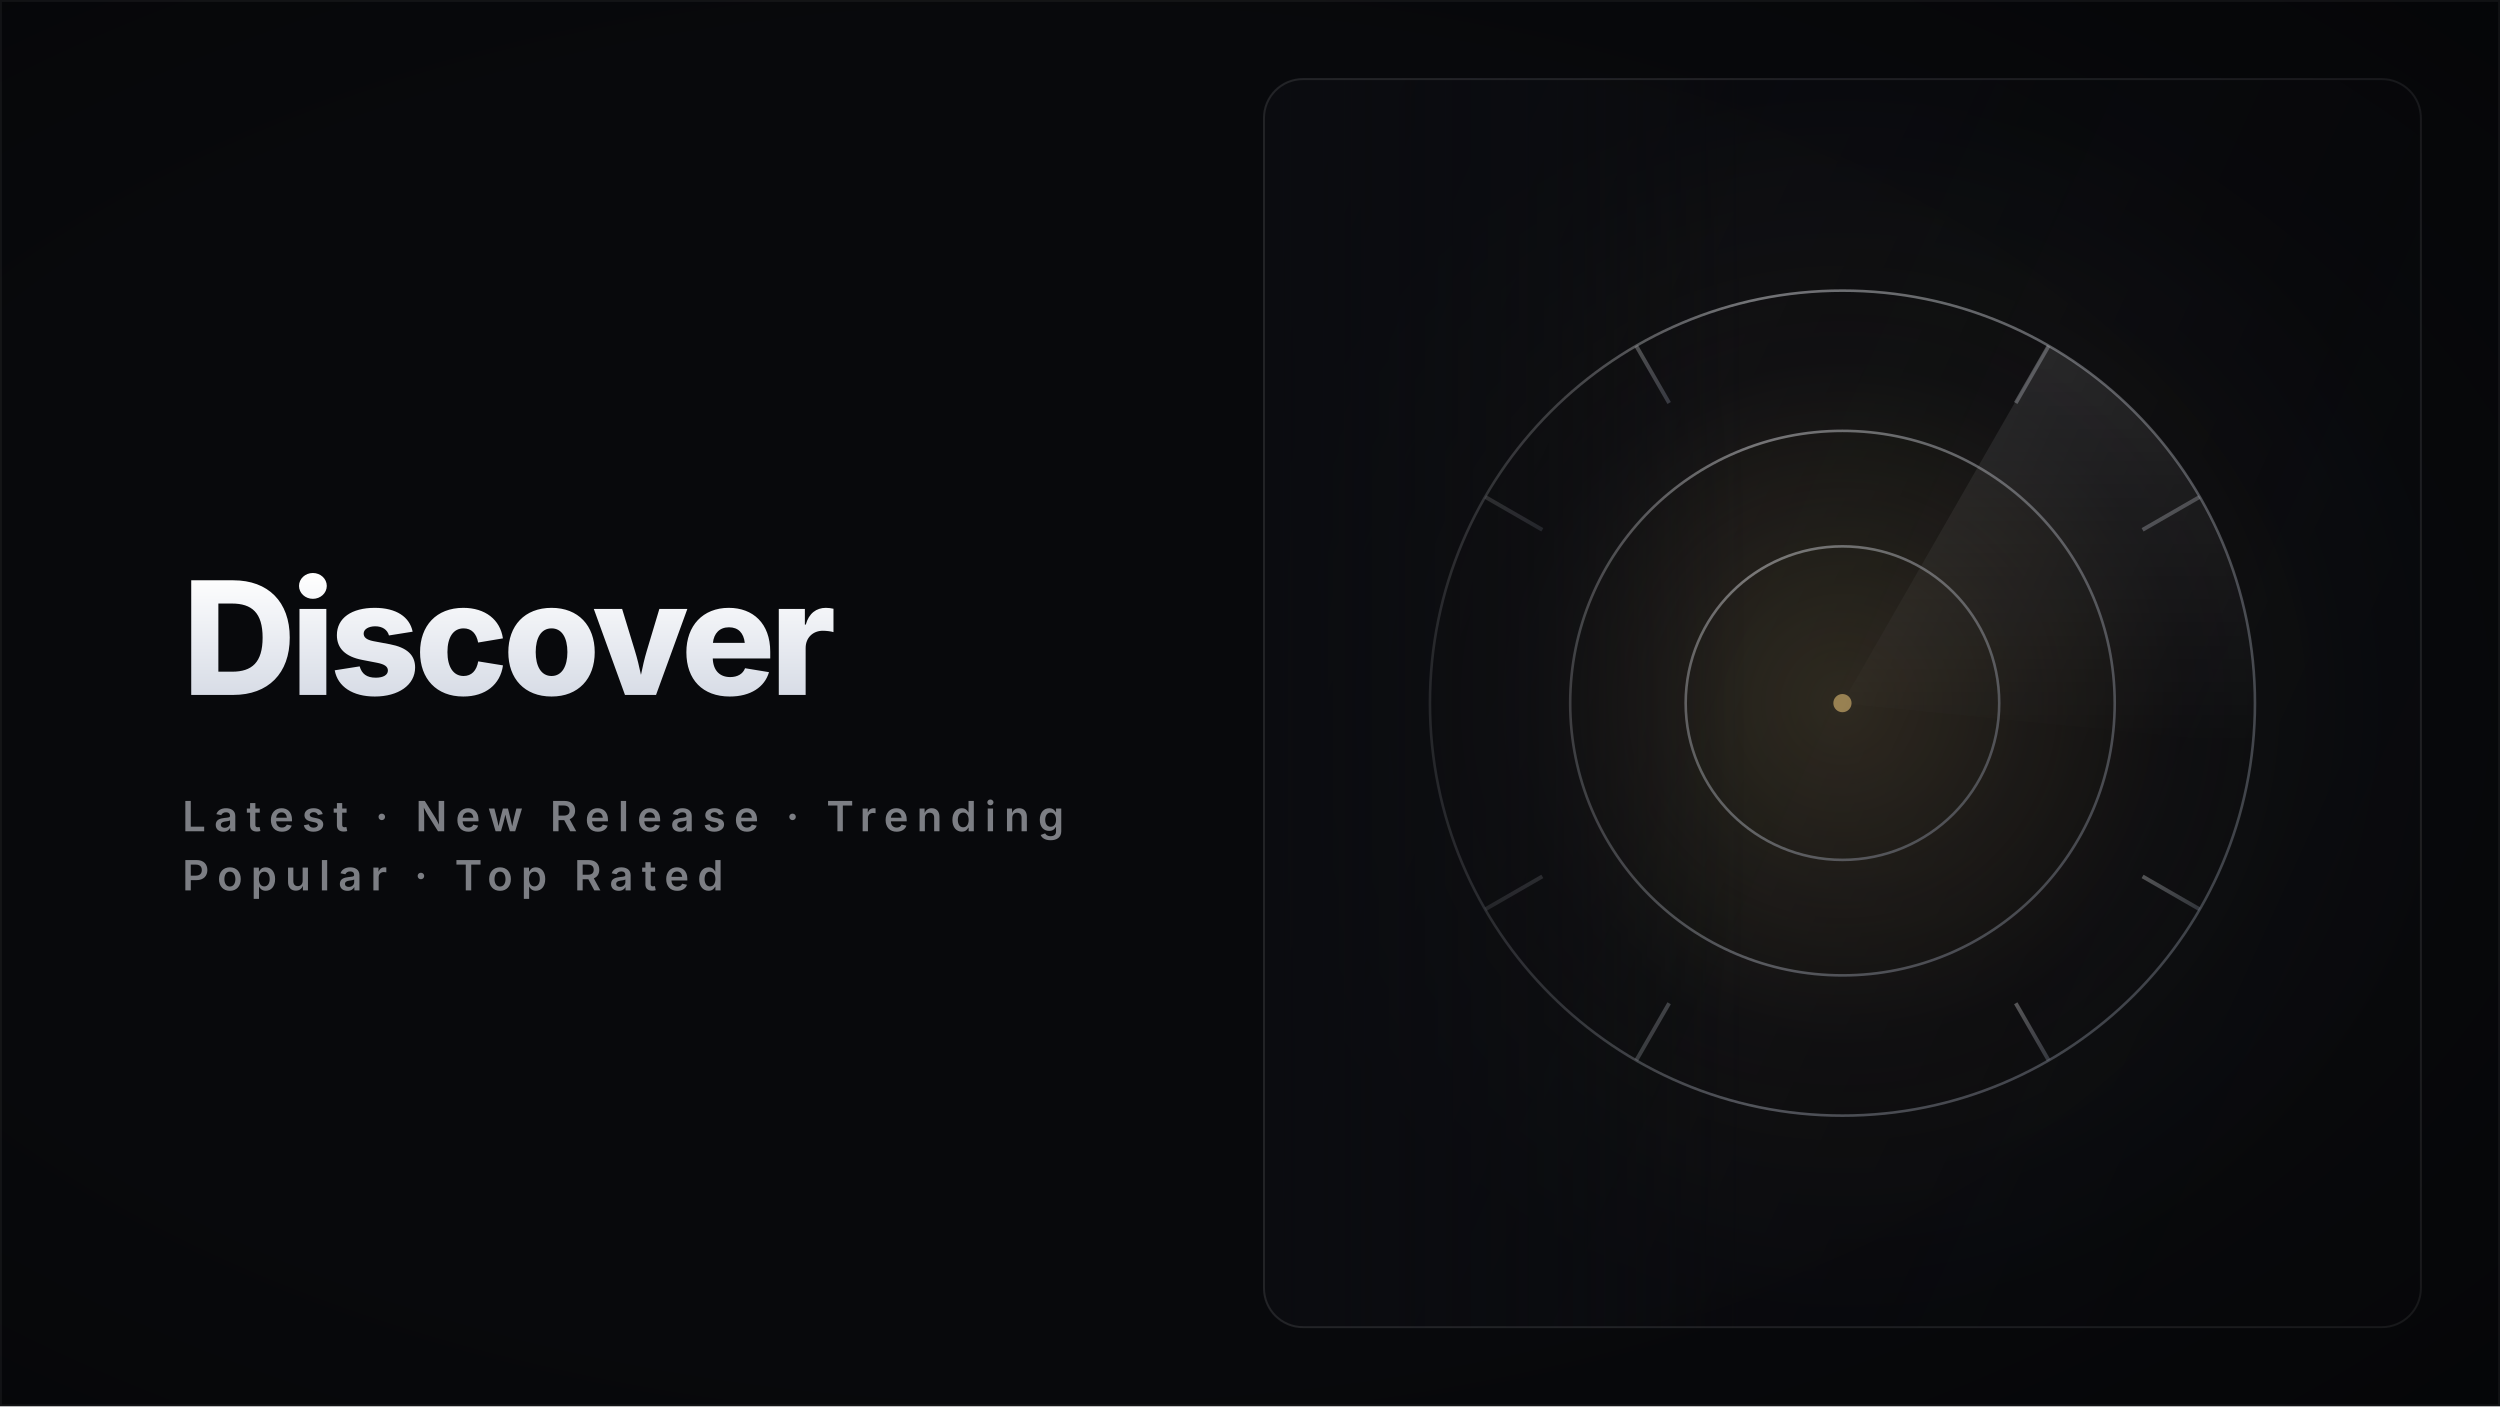
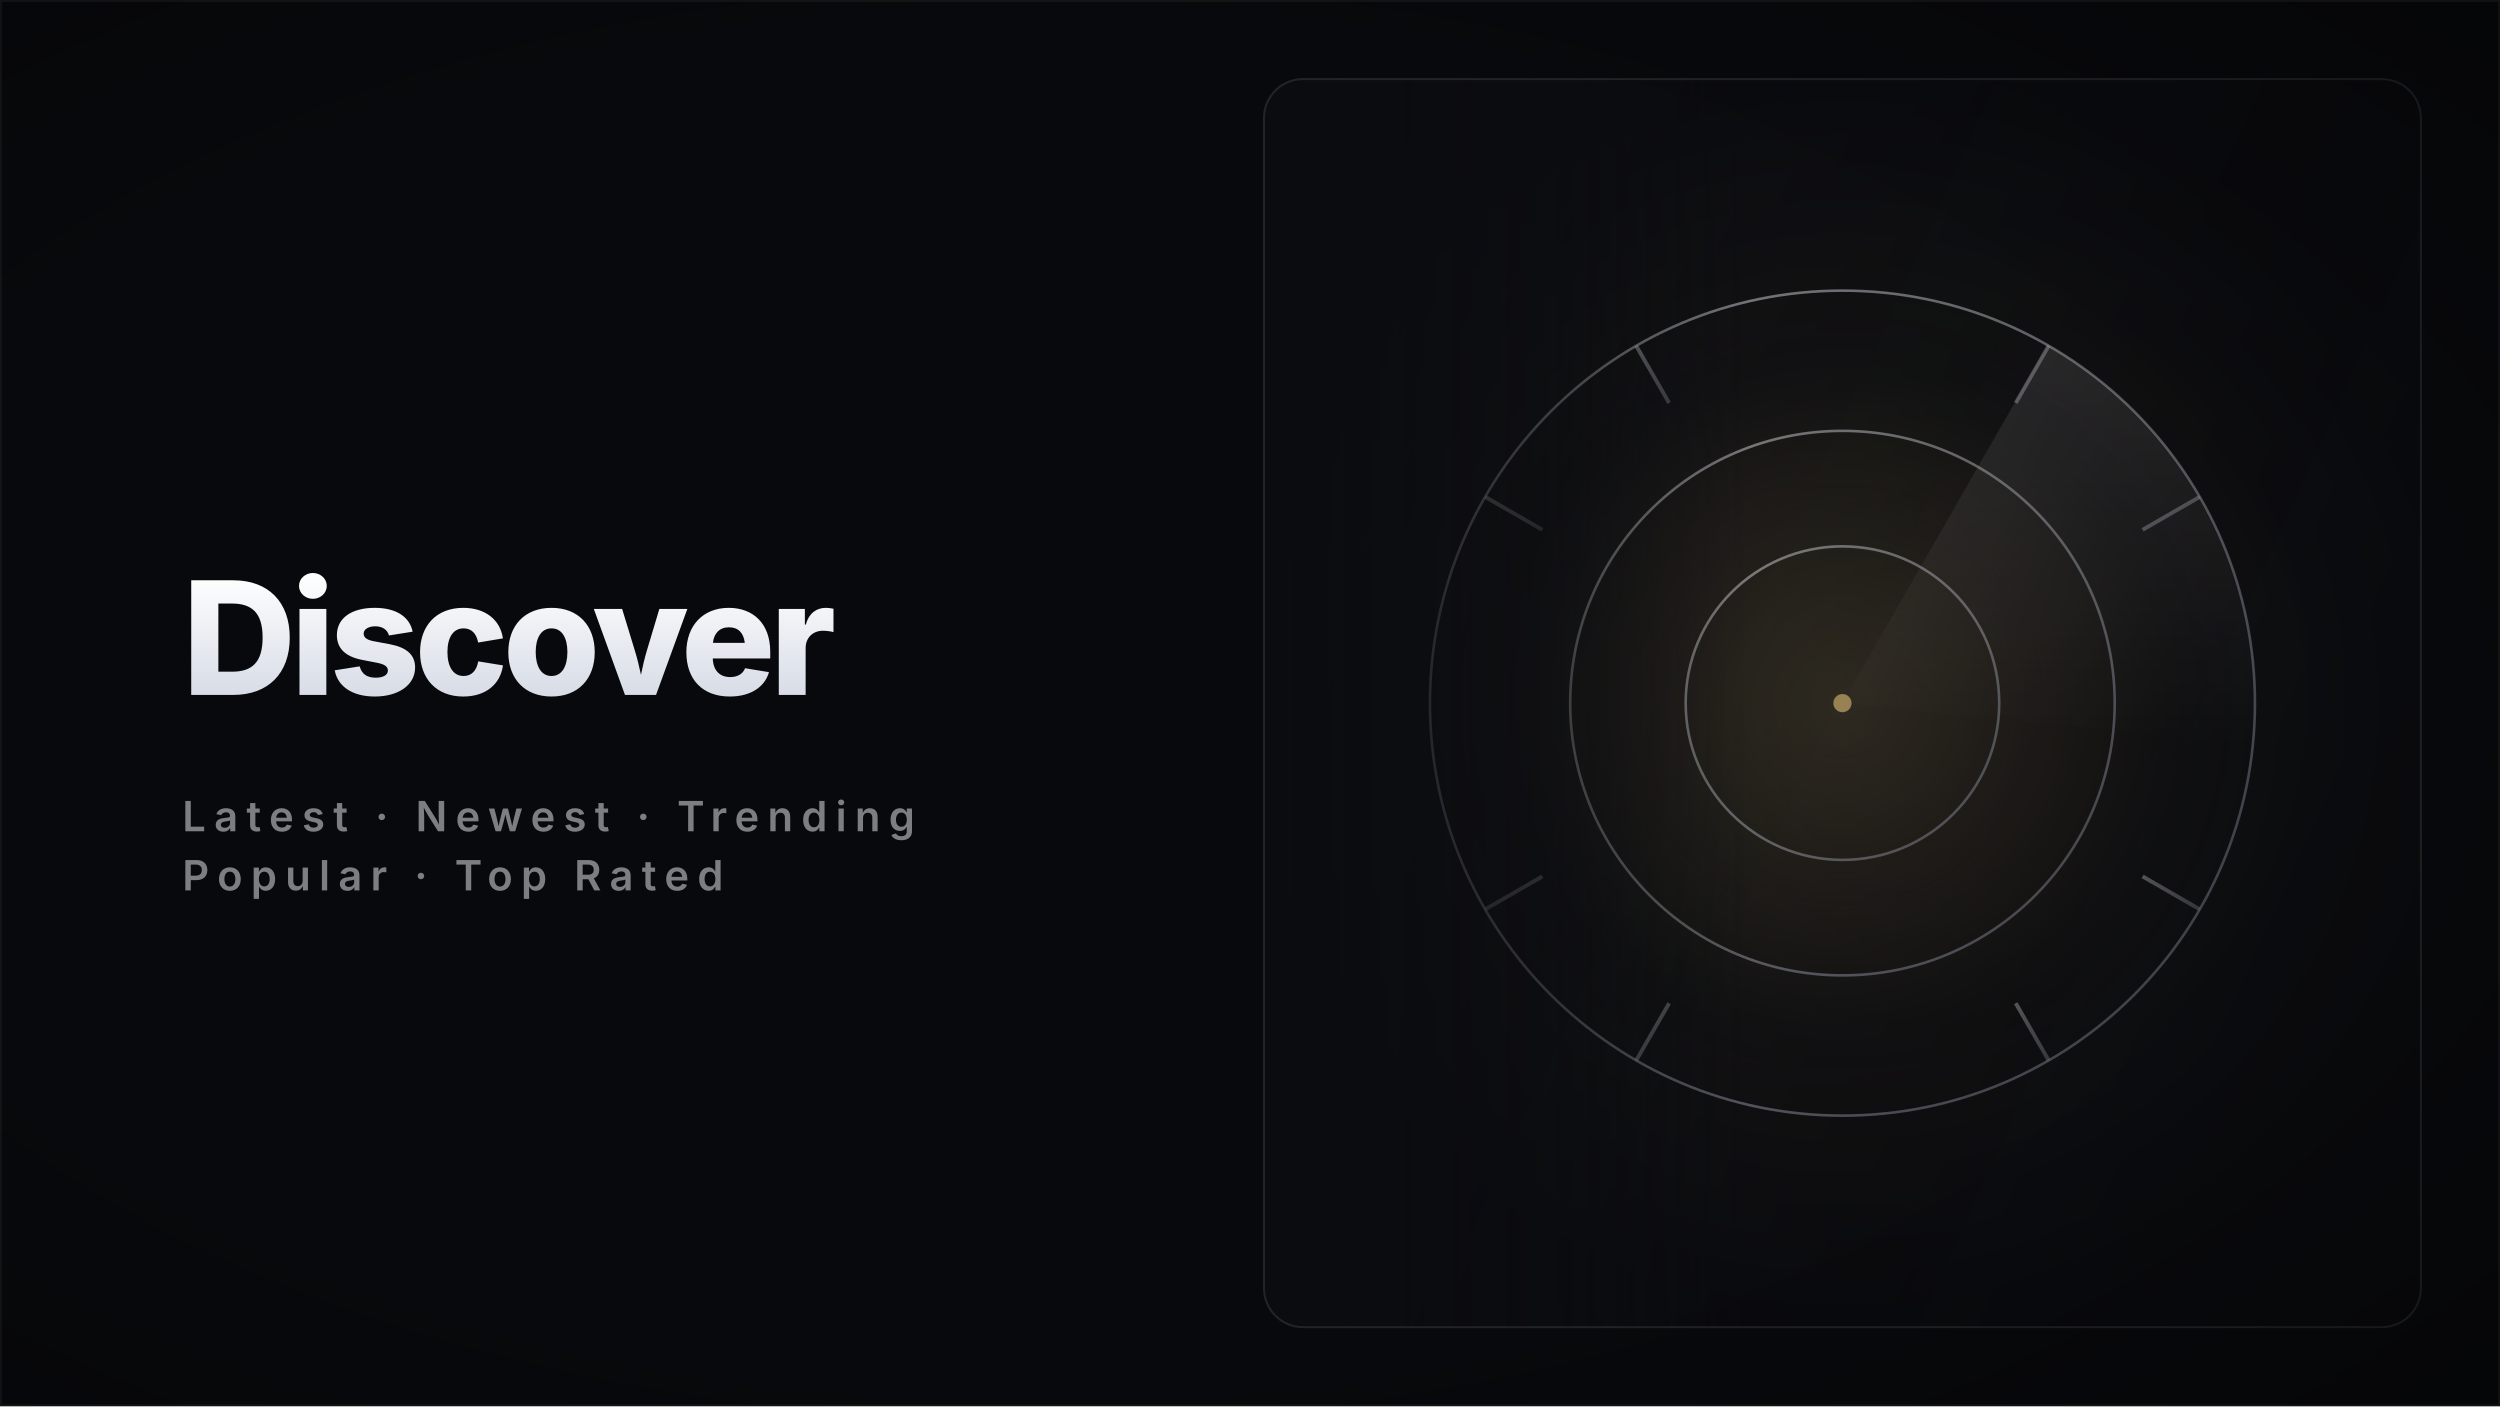
<svg xmlns="http://www.w3.org/2000/svg" width="1920" height="1080" viewBox="0 0 1920 1080" role="img" aria-label="Discover — movies collection cover" shape-rendering="geometricPrecision" text-rendering="geometricPrecision">
  <defs>
    <linearGradient id="titleFill" x1="0" y1="0" x2="0" y2="1">
      <stop offset="0" stop-color="#FFFFFF" />
      <stop offset="1" stop-color="#D7DCE6" />
    </linearGradient>
    <linearGradient id="feather" x1="0" y1="0" x2="1" y2="0">
      <stop offset="0" stop-color="#0B0C10" stop-opacity="1" />
      <stop offset="0.6" stop-color="#0B0C10" stop-opacity="0.55" />
      <stop offset="1" stop-color="#0B0C10" stop-opacity="0" />
    </linearGradient>
    <linearGradient id="panelShade" x1="0" y1="0" x2="1" y2="0.5">
      <stop offset="0" stop-color="rgba(6,7,10,0)" />
      <stop offset="1" stop-color="rgba(6,7,10,0.42)" />
    </linearGradient>
    <radialGradient id="vignette" cx="0.42" cy="0.5" r="0.85">
      <stop offset="0.55" stop-color="rgba(0,0,0,0)" />
      <stop offset="1" stop-color="rgba(0,0,0,0.45)" />
    </radialGradient>
    <clipPath id="cardClip">
      <rect x="970" y="60" width="890" height="960" rx="30" />
    </clipPath>
    <linearGradient id="ivoryS" x1="0" y1="0" x2="1" y2="1">
      <stop offset="0" stop-color="#FFFFFF" />
      <stop offset="1" stop-color="#9AA2B4" />
    </linearGradient>
    <radialGradient id="glow" cx="0.5" cy="0.5" r="0.5">
      <stop offset="0" stop-color="#C8A96A" stop-opacity="0.26" />
      <stop offset="0.55" stop-color="#C8A96A" stop-opacity="0.05" />
      <stop offset="1" stop-color="#C8A96A" stop-opacity="0" />
    </radialGradient>
    <linearGradient id="beamG" x1="0" y1="0" x2="0" y2="1">
      <stop offset="0" stop-color="#FFFFFF" stop-opacity="0.34" />
      <stop offset="1" stop-color="#FFFFFF" stop-opacity="0" />
    </linearGradient>
    <linearGradient id="barG" x1="0" y1="1" x2="0" y2="0">
      <stop offset="0" stop-color="#3A3F4D" />
      <stop offset="0.6" stop-color="#C9CEDB" />
      <stop offset="1" stop-color="#FFFFFF" />
    </linearGradient>
    <linearGradient id="colG" x1="0" y1="1" x2="0" y2="0">
      <stop offset="0" stop-color="#4A5060" stop-opacity="0.85" />
      <stop offset="1" stop-color="#E8ECF4" />
    </linearGradient>
    <radialGradient id="disc" cx="0.38" cy="0.34" r="0.75">
      <stop offset="0" stop-color="#FFFFFF" stop-opacity="0.9" />
      <stop offset="1" stop-color="#C8A96A" stop-opacity="0.12" />
    </radialGradient>
    <style>
      .glow { animation: glowPulse 11s ease-in-out infinite; }
      @keyframes glowPulse { 0%,100% { opacity: 0.68; } 50% { opacity: 1; } }
      @media (prefers-reduced-motion: reduce) { .glow { animation: none; } }
    </style>
  </defs>
  <rect x="0" y="0" width="1920" height="1080" fill="#08090C" />
  <rect x="970" y="60" width="890" height="960" rx="30" fill="#0B0C10" />
  <g clip-path="url(#cardClip)">
    <g>
      <circle cx="1415" cy="540" r="475.2" fill="url(#glow)" class="glow" />
      <circle cx="1415" cy="540" r="120.4" fill="none" stroke="url(#ivoryS)" stroke-width="2" opacity="0.55" />
      <circle cx="1415" cy="540" r="209.1" fill="none" stroke="url(#ivoryS)" stroke-width="2" opacity="0.55" />
      <circle cx="1415" cy="540" r="316.8" fill="none" stroke="url(#ivoryS)" stroke-width="2" opacity="0.55" />
      <line x1="1681.1" y1="540" x2="1731.8" y2="540" stroke="url(#ivoryS)" stroke-width="3" opacity="0.45" />
      <line x1="1645.5" y1="673.1" x2="1689.4" y2="698.4" stroke="url(#ivoryS)" stroke-width="3" opacity="0.45" />
      <line x1="1548.1" y1="770.5" x2="1573.4" y2="814.4" stroke="url(#ivoryS)" stroke-width="3" opacity="0.45" />
      <line x1="1415" y1="806.1" x2="1415" y2="856.8" stroke="url(#ivoryS)" stroke-width="3" opacity="0.45" />
      <line x1="1281.9" y1="770.5" x2="1256.6" y2="814.4" stroke="url(#ivoryS)" stroke-width="3" opacity="0.45" />
      <line x1="1184.5" y1="673.1" x2="1140.6" y2="698.4" stroke="url(#ivoryS)" stroke-width="3" opacity="0.45" />
      <line x1="1148.9" y1="540" x2="1098.2" y2="540" stroke="url(#ivoryS)" stroke-width="3" opacity="0.45" />
      <line x1="1184.5" y1="406.9" x2="1140.6" y2="381.6" stroke="url(#ivoryS)" stroke-width="3" opacity="0.45" />
      <line x1="1281.9" y1="309.5" x2="1256.6" y2="265.6" stroke="url(#ivoryS)" stroke-width="3" opacity="0.45" />
      <line x1="1415" y1="273.9" x2="1415" y2="223.2" stroke="url(#ivoryS)" stroke-width="3" opacity="0.45" />
      <line x1="1548.1" y1="309.5" x2="1573.4" y2="265.6" stroke="url(#ivoryS)" stroke-width="3" opacity="0.45" />
      <line x1="1645.5" y1="406.9" x2="1689.4" y2="381.6" stroke="url(#ivoryS)" stroke-width="3" opacity="0.45" />
      <path d="M 1415 540 L 1572.6 265.2 A 316.8 316.8 0 0 1 1730.2 571.6 Z" fill="url(#beamG)" opacity="0.4" />
      <circle cx="1415" cy="540" r="7" fill="#C8A96A" />
    </g>
    <rect x="970" y="60" width="890" height="960" fill="url(#panelShade)" />
    <rect x="970" y="60" width="373.8" height="960" fill="url(#feather)" />
  </g>
  <rect x="970.75" y="60.75" width="888.5" height="958.5" rx="30" fill="none" stroke="rgba(255,255,255,0.10)" stroke-width="1.5" />
  <rect x="0" y="0" width="1920" height="1080" fill="url(#vignette)" />
  <g>
    <text x="140" y="533.7" font-family="Inter" font-size="121" font-weight="800" letter-spacing="-4.24" fill="url(#titleFill)">Discover</text>
-     <text x="140" y="638.4" font-family="Inter" font-size="32" font-weight="600" letter-spacing="6.40" fill="rgba(231,235,243,0.52)">Latest  ·  New Release  ·  Trending</text>
+     <text x="140" y="638.4" font-family="Inter" font-size="32" font-weight="600" letter-spacing="6.40" fill="rgba(231,235,243,0.52)">Latest  ·  Newest  ·  Trending</text>
    <text x="140" y="683.8" font-family="Inter" font-size="32" font-weight="600" letter-spacing="6.40" fill="rgba(231,235,243,0.52)">Popular  ·  Top Rated</text>
  </g>
  <rect x="0.75" y="0.75" width="1918.5" height="1078.5" fill="none" stroke="rgba(255,255,255,0.05)" stroke-width="1.5" />
</svg>
